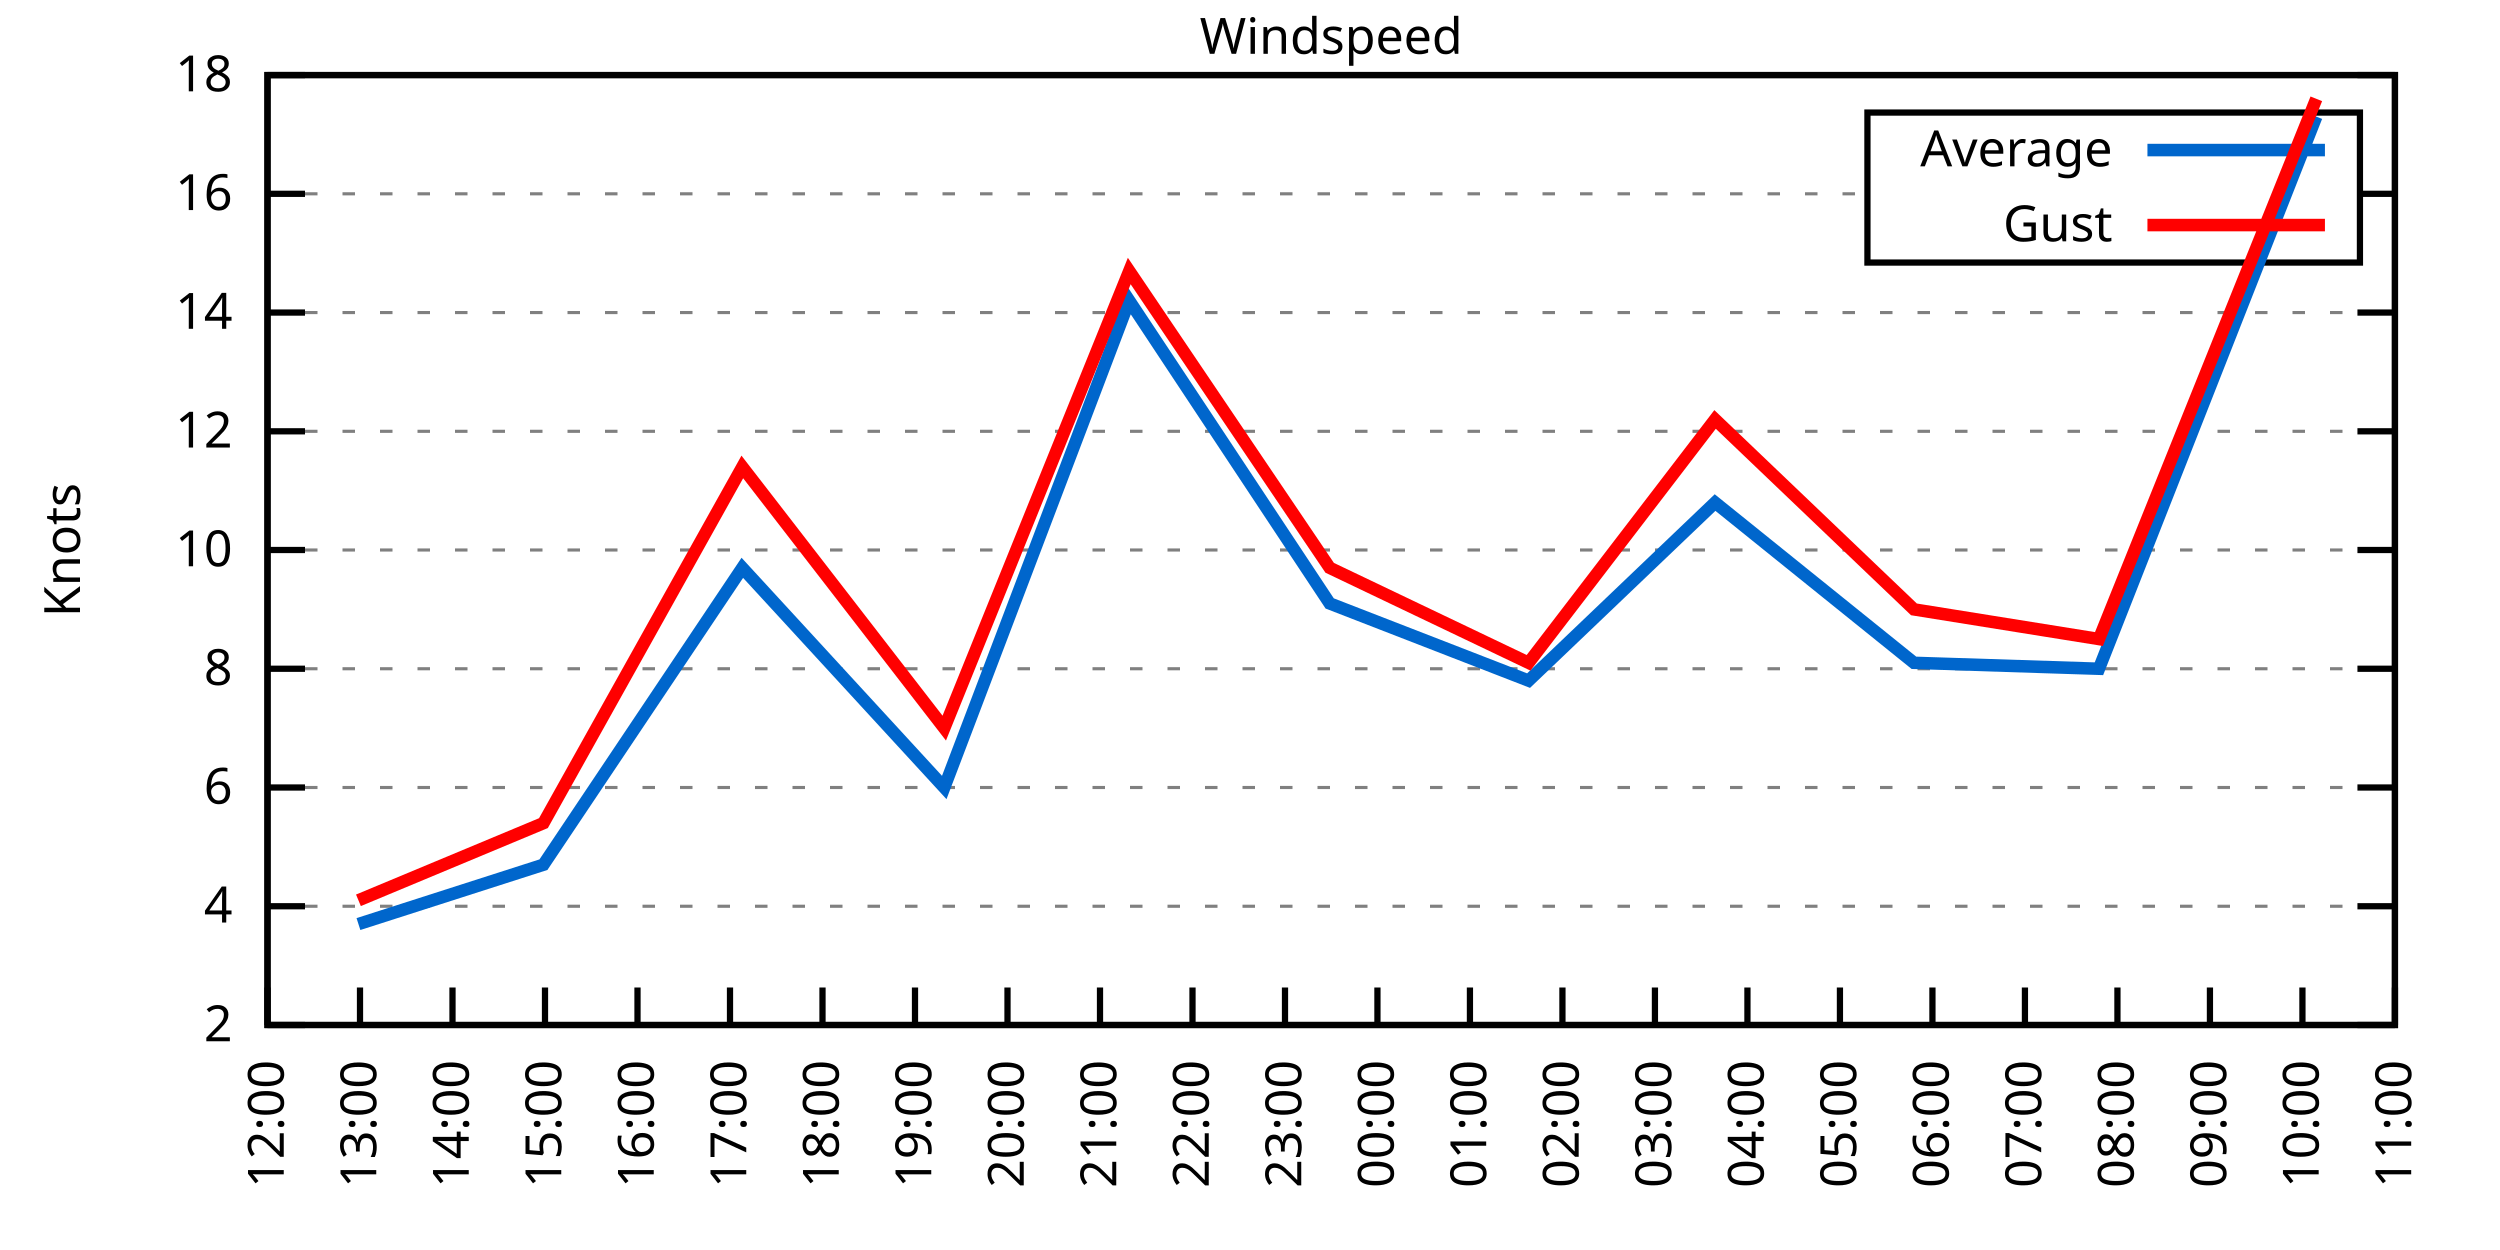
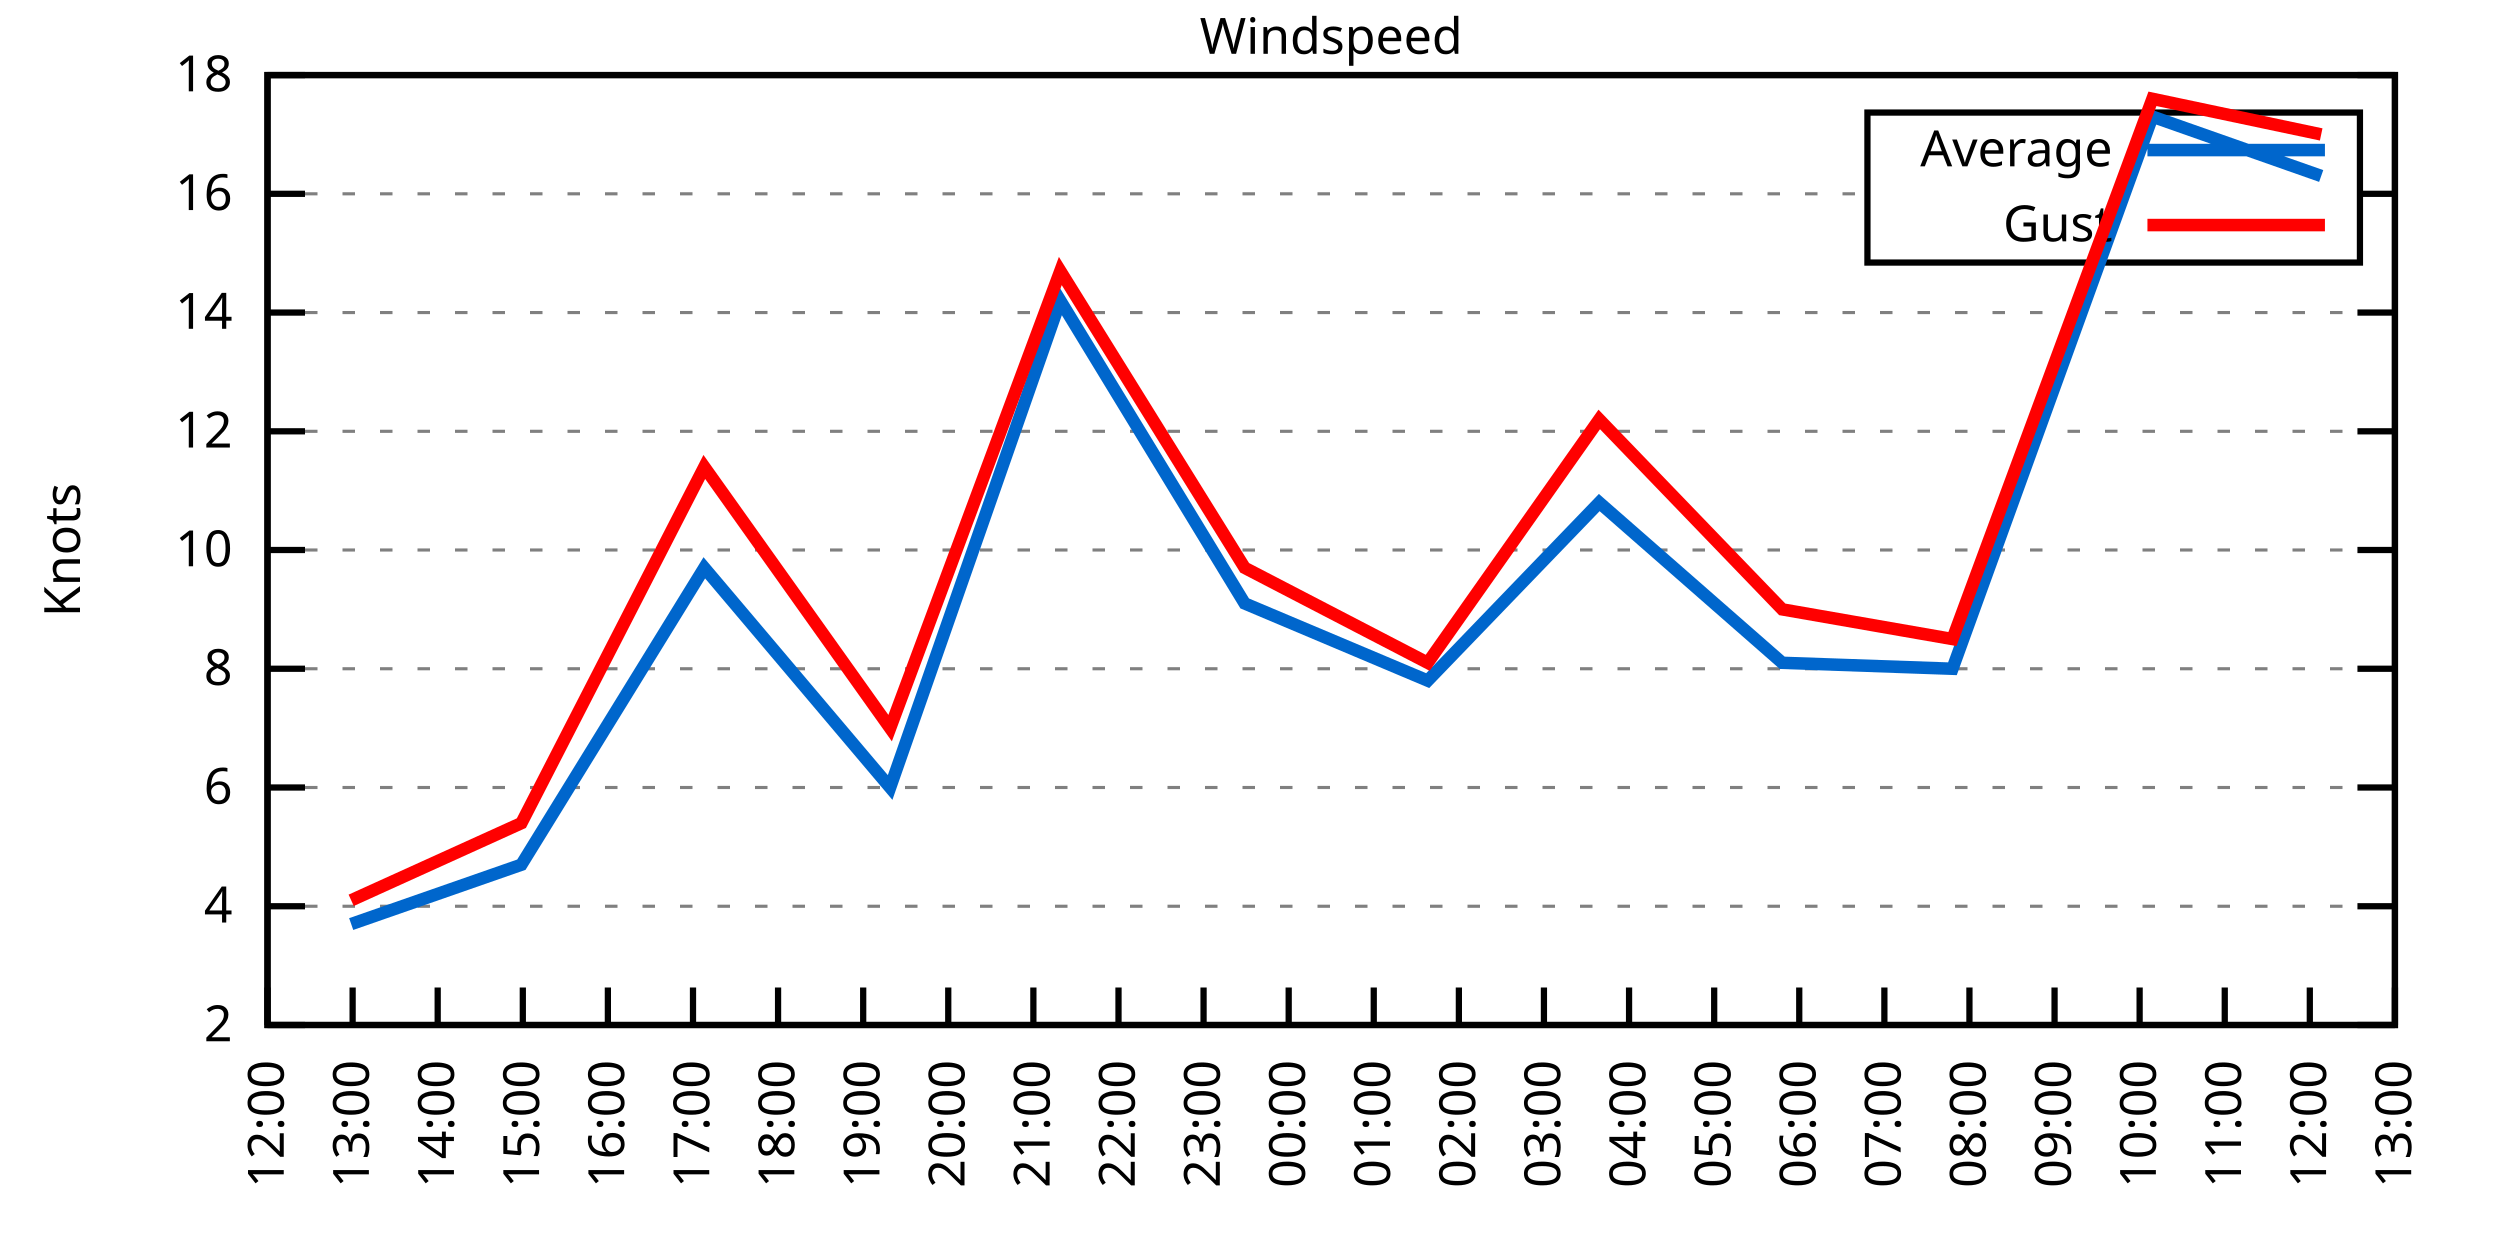
<svg xmlns="http://www.w3.org/2000/svg" xmlns:xlink="http://www.w3.org/1999/xlink" width="400" height="200" viewBox="0 0 400 200">
  <g id="gnuplot_canvas">
    <rect x="0" y="0" width="400" height="200" fill="none" />
    <defs>
      <circle id="gpDot" r="0.5" stroke-width="0.5" stroke="currentColor" />
      <path id="gpPt0" stroke-width="0.333" stroke="currentColor" d="M-1,0 h2 M0,-1 v2" />
      <path id="gpPt1" stroke-width="0.333" stroke="currentColor" d="M-1,-1 L1,1 M1,-1 L-1,1" />
      <path id="gpPt2" stroke-width="0.333" stroke="currentColor" d="M-1,0 L1,0 M0,-1 L0,1 M-1,-1 L1,1 M-1,1 L1,-1" />
      <rect id="gpPt3" stroke-width="0.333" stroke="currentColor" x="-1" y="-1" width="2" height="2" />
      <rect id="gpPt4" stroke-width="0.333" stroke="currentColor" fill="currentColor" x="-1" y="-1" width="2" height="2" />
      <circle id="gpPt5" stroke-width="0.333" stroke="currentColor" cx="0" cy="0" r="1" />
      <use xlink:href="#gpPt5" id="gpPt6" fill="currentColor" stroke="none" />
      <path id="gpPt7" stroke-width="0.333" stroke="currentColor" d="M0,-1.33 L-1.33,0.67 L1.33,0.67 z" />
      <use xlink:href="#gpPt7" id="gpPt8" fill="currentColor" stroke="none" />
      <use xlink:href="#gpPt7" id="gpPt9" stroke="currentColor" transform="rotate(180)" />
      <use xlink:href="#gpPt9" id="gpPt10" fill="currentColor" stroke="none" />
      <use xlink:href="#gpPt3" id="gpPt11" stroke="currentColor" transform="rotate(45)" />
      <use xlink:href="#gpPt11" id="gpPt12" fill="currentColor" stroke="none" />
      <path id="gpPt13" stroke-width="0.333" stroke="currentColor" d="M0,1.330 L1.265,0.411 L0.782,-1.067 L-0.782,-1.076 L-1.265,0.411 z" />
      <use xlink:href="#gpPt13" id="gpPt14" fill="currentColor" stroke="none" />
      <filter id="textbox" filterUnits="objectBoundingBox" x="0" y="0" height="1" width="1">
        <feFlood flood-color="white" flood-opacity="1" result="bgnd" />
        <feComposite in="SourceGraphic" in2="bgnd" operator="atop" />
      </filter>
      <filter id="greybox" filterUnits="objectBoundingBox" x="0" y="0" height="1" width="1">
        <feFlood flood-color="lightgrey" flood-opacity="1" result="grey" />
        <feComposite in="SourceGraphic" in2="grey" operator="atop" />
      </filter>
    </defs>
    <g fill="none" color="white" stroke="currentColor" stroke-width="1.00" stroke-linecap="butt" stroke-linejoin="miter">
</g>
    <g fill="none" color="black" stroke="currentColor" stroke-width="1.00" stroke-linecap="butt" stroke-linejoin="miter">
      <g stroke="none" shape-rendering="crispEdges">
        <polygon fill="rgb(255, 255, 255)" points="42.80,164.00 383.18,164.00 383.18,12.02 42.80,12.02 " />
      </g>
    </g>
    <g fill="none" color="black" stroke="currentColor" stroke-width="1.00" stroke-linecap="butt" stroke-linejoin="miter">
</g>
    <g fill="none" color="black" stroke="black" stroke-width="0.50" stroke-linecap="butt" stroke-linejoin="miter">
</g>
    <g fill="none" color="gray" stroke="currentColor" stroke-width="0.50" stroke-linecap="butt" stroke-linejoin="miter">
      <path stroke="gray" stroke-dasharray="2,4" class="gridline" d="M42.80,164.00 L383.19,164.00  " />
    </g>
    <g fill="none" color="gray" stroke="gray" stroke-width="1.00" stroke-linecap="butt" stroke-linejoin="miter">
</g>
    <g fill="none" color="black" stroke="currentColor" stroke-width="1.00" stroke-linecap="butt" stroke-linejoin="miter">
      <path stroke="black" d="M42.80,164.00 L48.80,164.00 M383.19,164.00 L377.19,164.00  " />
      <g transform="translate(37.20,166.60)" stroke="none" fill="black" font-family="Sans" font-size="8.00" text-anchor="end">
        <text>
          <tspan font-family="Sans"> 2</tspan>
        </text>
      </g>
    </g>
    <g fill="none" color="black" stroke="currentColor" stroke-width="1.00" stroke-linecap="butt" stroke-linejoin="miter">
</g>
    <g fill="none" color="black" stroke="black" stroke-width="0.50" stroke-linecap="butt" stroke-linejoin="miter">
</g>
    <g fill="none" color="gray" stroke="currentColor" stroke-width="0.50" stroke-linecap="butt" stroke-linejoin="miter">
      <path stroke="gray" stroke-dasharray="2,4" class="gridline" d="M42.80,145.00 L383.19,145.00  " />
    </g>
    <g fill="none" color="gray" stroke="gray" stroke-width="1.00" stroke-linecap="butt" stroke-linejoin="miter">
</g>
    <g fill="none" color="black" stroke="currentColor" stroke-width="1.00" stroke-linecap="butt" stroke-linejoin="miter">
      <path stroke="black" d="M42.80,145.00 L48.80,145.00 M383.19,145.00 L377.19,145.00  " />
      <g transform="translate(37.20,147.60)" stroke="none" fill="black" font-family="Sans" font-size="8.00" text-anchor="end">
        <text>
          <tspan font-family="Sans"> 4</tspan>
        </text>
      </g>
    </g>
    <g fill="none" color="black" stroke="currentColor" stroke-width="1.00" stroke-linecap="butt" stroke-linejoin="miter">
</g>
    <g fill="none" color="black" stroke="black" stroke-width="0.50" stroke-linecap="butt" stroke-linejoin="miter">
</g>
    <g fill="none" color="gray" stroke="currentColor" stroke-width="0.50" stroke-linecap="butt" stroke-linejoin="miter">
      <path stroke="gray" stroke-dasharray="2,4" class="gridline" d="M42.80,126.00 L383.19,126.00  " />
    </g>
    <g fill="none" color="gray" stroke="gray" stroke-width="1.00" stroke-linecap="butt" stroke-linejoin="miter">
</g>
    <g fill="none" color="black" stroke="currentColor" stroke-width="1.00" stroke-linecap="butt" stroke-linejoin="miter">
      <path stroke="black" d="M42.80,126.00 L48.80,126.00 M383.19,126.00 L377.19,126.00  " />
      <g transform="translate(37.20,128.60)" stroke="none" fill="black" font-family="Sans" font-size="8.00" text-anchor="end">
        <text>
          <tspan font-family="Sans"> 6</tspan>
        </text>
      </g>
    </g>
    <g fill="none" color="black" stroke="currentColor" stroke-width="1.00" stroke-linecap="butt" stroke-linejoin="miter">
</g>
    <g fill="none" color="black" stroke="black" stroke-width="0.50" stroke-linecap="butt" stroke-linejoin="miter">
</g>
    <g fill="none" color="gray" stroke="currentColor" stroke-width="0.50" stroke-linecap="butt" stroke-linejoin="miter">
      <path stroke="gray" stroke-dasharray="2,4" class="gridline" d="M42.80,107.00 L383.19,107.00  " />
    </g>
    <g fill="none" color="gray" stroke="gray" stroke-width="1.00" stroke-linecap="butt" stroke-linejoin="miter">
</g>
    <g fill="none" color="black" stroke="currentColor" stroke-width="1.00" stroke-linecap="butt" stroke-linejoin="miter">
      <path stroke="black" d="M42.80,107.00 L48.80,107.00 M383.19,107.00 L377.19,107.00  " />
      <g transform="translate(37.20,109.60)" stroke="none" fill="black" font-family="Sans" font-size="8.00" text-anchor="end">
        <text>
          <tspan font-family="Sans"> 8</tspan>
        </text>
      </g>
    </g>
    <g fill="none" color="black" stroke="currentColor" stroke-width="1.00" stroke-linecap="butt" stroke-linejoin="miter">
</g>
    <g fill="none" color="black" stroke="black" stroke-width="0.50" stroke-linecap="butt" stroke-linejoin="miter">
</g>
    <g fill="none" color="gray" stroke="currentColor" stroke-width="0.50" stroke-linecap="butt" stroke-linejoin="miter">
      <path stroke="gray" stroke-dasharray="2,4" class="gridline" d="M42.80,88.00 L383.19,88.00  " />
    </g>
    <g fill="none" color="gray" stroke="gray" stroke-width="1.00" stroke-linecap="butt" stroke-linejoin="miter">
</g>
    <g fill="none" color="black" stroke="currentColor" stroke-width="1.00" stroke-linecap="butt" stroke-linejoin="miter">
      <path stroke="black" d="M42.80,88.00 L48.80,88.00 M383.19,88.00 L377.19,88.00  " />
      <g transform="translate(37.20,90.60)" stroke="none" fill="black" font-family="Sans" font-size="8.00" text-anchor="end">
        <text>
          <tspan font-family="Sans"> 10</tspan>
        </text>
      </g>
    </g>
    <g fill="none" color="black" stroke="currentColor" stroke-width="1.00" stroke-linecap="butt" stroke-linejoin="miter">
</g>
    <g fill="none" color="black" stroke="black" stroke-width="0.50" stroke-linecap="butt" stroke-linejoin="miter">
</g>
    <g fill="none" color="gray" stroke="currentColor" stroke-width="0.50" stroke-linecap="butt" stroke-linejoin="miter">
      <path stroke="gray" stroke-dasharray="2,4" class="gridline" d="M42.80,69.01 L383.19,69.01  " />
    </g>
    <g fill="none" color="gray" stroke="gray" stroke-width="1.00" stroke-linecap="butt" stroke-linejoin="miter">
</g>
    <g fill="none" color="black" stroke="currentColor" stroke-width="1.00" stroke-linecap="butt" stroke-linejoin="miter">
      <path stroke="black" d="M42.80,69.01 L48.80,69.01 M383.19,69.01 L377.19,69.01  " />
      <g transform="translate(37.20,71.61)" stroke="none" fill="black" font-family="Sans" font-size="8.00" text-anchor="end">
        <text>
          <tspan font-family="Sans"> 12</tspan>
        </text>
      </g>
    </g>
    <g fill="none" color="black" stroke="currentColor" stroke-width="1.00" stroke-linecap="butt" stroke-linejoin="miter">
</g>
    <g fill="none" color="black" stroke="black" stroke-width="0.50" stroke-linecap="butt" stroke-linejoin="miter">
</g>
    <g fill="none" color="gray" stroke="currentColor" stroke-width="0.50" stroke-linecap="butt" stroke-linejoin="miter">
      <path stroke="gray" stroke-dasharray="2,4" class="gridline" d="M42.80,50.01 L383.19,50.01  " />
    </g>
    <g fill="none" color="gray" stroke="gray" stroke-width="1.00" stroke-linecap="butt" stroke-linejoin="miter">
</g>
    <g fill="none" color="black" stroke="currentColor" stroke-width="1.00" stroke-linecap="butt" stroke-linejoin="miter">
      <path stroke="black" d="M42.80,50.01 L48.80,50.01 M383.19,50.01 L377.19,50.01  " />
      <g transform="translate(37.20,52.61)" stroke="none" fill="black" font-family="Sans" font-size="8.00" text-anchor="end">
        <text>
          <tspan font-family="Sans"> 14</tspan>
        </text>
      </g>
    </g>
    <g fill="none" color="black" stroke="currentColor" stroke-width="1.00" stroke-linecap="butt" stroke-linejoin="miter">
</g>
    <g fill="none" color="black" stroke="black" stroke-width="0.50" stroke-linecap="butt" stroke-linejoin="miter">
</g>
    <g fill="none" color="gray" stroke="currentColor" stroke-width="0.50" stroke-linecap="butt" stroke-linejoin="miter">
      <path stroke="gray" stroke-dasharray="2,4" class="gridline" d="M42.80,31.01 L298.79,31.01 M377.59,31.01 L383.19,31.01  " />
    </g>
    <g fill="none" color="gray" stroke="gray" stroke-width="1.00" stroke-linecap="butt" stroke-linejoin="miter">
</g>
    <g fill="none" color="black" stroke="currentColor" stroke-width="1.00" stroke-linecap="butt" stroke-linejoin="miter">
      <path stroke="black" d="M42.80,31.01 L48.80,31.01 M383.19,31.01 L377.19,31.01  " />
      <g transform="translate(37.20,33.61)" stroke="none" fill="black" font-family="Sans" font-size="8.00" text-anchor="end">
        <text>
          <tspan font-family="Sans"> 16</tspan>
        </text>
      </g>
    </g>
    <g fill="none" color="black" stroke="currentColor" stroke-width="1.00" stroke-linecap="butt" stroke-linejoin="miter">
</g>
    <g fill="none" color="black" stroke="black" stroke-width="0.50" stroke-linecap="butt" stroke-linejoin="miter">
</g>
    <g fill="none" color="gray" stroke="currentColor" stroke-width="0.50" stroke-linecap="butt" stroke-linejoin="miter">
      <path stroke="gray" stroke-dasharray="2,4" class="gridline" d="M42.80,12.01 L383.19,12.01  " />
    </g>
    <g fill="none" color="gray" stroke="gray" stroke-width="1.00" stroke-linecap="butt" stroke-linejoin="miter">
</g>
    <g fill="none" color="black" stroke="currentColor" stroke-width="1.00" stroke-linecap="butt" stroke-linejoin="miter">
      <path stroke="black" d="M42.80,12.01 L48.80,12.01 M383.19,12.01 L377.19,12.01  " />
      <g transform="translate(37.20,14.61)" stroke="none" fill="black" font-family="Sans" font-size="8.00" text-anchor="end">
        <text>
          <tspan font-family="Sans"> 18</tspan>
        </text>
      </g>
    </g>
    <g fill="none" color="black" stroke="currentColor" stroke-width="1.00" stroke-linecap="butt" stroke-linejoin="miter">
      <path stroke="black" d="M42.80,164.00 L42.80,158.00  " />
      <g transform="translate(45.40,169.60) rotate(270.00)" stroke="none" fill="black" font-family="Sans" font-size="8.00" text-anchor="end">
        <text>
          <tspan font-family="Sans">12:00</tspan>
        </text>
      </g>
    </g>
    <g fill="none" color="black" stroke="currentColor" stroke-width="1.00" stroke-linecap="butt" stroke-linejoin="miter">
-       <path stroke="black" d="M57.60,164.00 L57.60,158.00  " />
-       <g transform="translate(60.20,169.60) rotate(270.00)" stroke="none" fill="black" font-family="Sans" font-size="8.00" text-anchor="end">
+       <path stroke="black" d="M56.42,164.00 L56.42,158.00  " />
+       <g transform="translate(59.02,169.60) rotate(270.00)" stroke="none" fill="black" font-family="Sans" font-size="8.00" text-anchor="end">
        <text>
          <tspan font-family="Sans">13:00</tspan>
        </text>
      </g>
    </g>
    <g fill="none" color="black" stroke="currentColor" stroke-width="1.00" stroke-linecap="butt" stroke-linejoin="miter">
-       <path stroke="black" d="M72.40,164.00 L72.40,158.00  " />
-       <g transform="translate(75.00,169.60) rotate(270.00)" stroke="none" fill="black" font-family="Sans" font-size="8.00" text-anchor="end">
+       <path stroke="black" d="M70.03,164.00 L70.03,158.00  " />
+       <g transform="translate(72.63,169.60) rotate(270.00)" stroke="none" fill="black" font-family="Sans" font-size="8.00" text-anchor="end">
        <text>
          <tspan font-family="Sans">14:00</tspan>
        </text>
      </g>
    </g>
    <g fill="none" color="black" stroke="currentColor" stroke-width="1.00" stroke-linecap="butt" stroke-linejoin="miter">
-       <path stroke="black" d="M87.20,164.00 L87.20,158.00  " />
-       <g transform="translate(89.80,169.60) rotate(270.00)" stroke="none" fill="black" font-family="Sans" font-size="8.00" text-anchor="end">
+       <path stroke="black" d="M83.65,164.00 L83.65,158.00  " />
+       <g transform="translate(86.25,169.60) rotate(270.00)" stroke="none" fill="black" font-family="Sans" font-size="8.00" text-anchor="end">
        <text>
          <tspan font-family="Sans">15:00</tspan>
        </text>
      </g>
    </g>
    <g fill="none" color="black" stroke="currentColor" stroke-width="1.00" stroke-linecap="butt" stroke-linejoin="miter">
-       <path stroke="black" d="M102.00,164.00 L102.00,158.00  " />
-       <g transform="translate(104.60,169.60) rotate(270.00)" stroke="none" fill="black" font-family="Sans" font-size="8.00" text-anchor="end">
+       <path stroke="black" d="M97.26,164.00 L97.26,158.00  " />
+       <g transform="translate(99.86,169.60) rotate(270.00)" stroke="none" fill="black" font-family="Sans" font-size="8.00" text-anchor="end">
        <text>
          <tspan font-family="Sans">16:00</tspan>
        </text>
      </g>
    </g>
    <g fill="none" color="black" stroke="currentColor" stroke-width="1.00" stroke-linecap="butt" stroke-linejoin="miter">
-       <path stroke="black" d="M116.80,164.00 L116.80,158.00  " />
-       <g transform="translate(119.40,169.60) rotate(270.00)" stroke="none" fill="black" font-family="Sans" font-size="8.00" text-anchor="end">
+       <path stroke="black" d="M110.88,164.00 L110.88,158.00  " />
+       <g transform="translate(113.48,169.60) rotate(270.00)" stroke="none" fill="black" font-family="Sans" font-size="8.00" text-anchor="end">
        <text>
          <tspan font-family="Sans">17:00</tspan>
        </text>
      </g>
    </g>
    <g fill="none" color="black" stroke="currentColor" stroke-width="1.00" stroke-linecap="butt" stroke-linejoin="miter">
-       <path stroke="black" d="M131.60,164.00 L131.60,158.00  " />
-       <g transform="translate(134.20,169.60) rotate(270.00)" stroke="none" fill="black" font-family="Sans" font-size="8.00" text-anchor="end">
+       <path stroke="black" d="M124.49,164.00 L124.49,158.00  " />
+       <g transform="translate(127.09,169.60) rotate(270.00)" stroke="none" fill="black" font-family="Sans" font-size="8.00" text-anchor="end">
        <text>
          <tspan font-family="Sans">18:00</tspan>
        </text>
      </g>
    </g>
    <g fill="none" color="black" stroke="currentColor" stroke-width="1.00" stroke-linecap="butt" stroke-linejoin="miter">
-       <path stroke="black" d="M146.40,164.00 L146.40,158.00  " />
-       <g transform="translate(149.00,169.60) rotate(270.00)" stroke="none" fill="black" font-family="Sans" font-size="8.00" text-anchor="end">
+       <path stroke="black" d="M138.11,164.00 L138.11,158.00  " />
+       <g transform="translate(140.71,169.60) rotate(270.00)" stroke="none" fill="black" font-family="Sans" font-size="8.00" text-anchor="end">
        <text>
          <tspan font-family="Sans">19:00</tspan>
        </text>
      </g>
    </g>
    <g fill="none" color="black" stroke="currentColor" stroke-width="1.00" stroke-linecap="butt" stroke-linejoin="miter">
-       <path stroke="black" d="M161.20,164.00 L161.20,158.00  " />
-       <g transform="translate(163.80,169.60) rotate(270.00)" stroke="none" fill="black" font-family="Sans" font-size="8.00" text-anchor="end">
+       <path stroke="black" d="M151.72,164.00 L151.72,158.00  " />
+       <g transform="translate(154.32,169.60) rotate(270.00)" stroke="none" fill="black" font-family="Sans" font-size="8.00" text-anchor="end">
        <text>
          <tspan font-family="Sans">20:00</tspan>
        </text>
      </g>
    </g>
    <g fill="none" color="black" stroke="currentColor" stroke-width="1.00" stroke-linecap="butt" stroke-linejoin="miter">
-       <path stroke="black" d="M176.00,164.00 L176.00,158.00  " />
-       <g transform="translate(178.60,169.60) rotate(270.00)" stroke="none" fill="black" font-family="Sans" font-size="8.00" text-anchor="end">
+       <path stroke="black" d="M165.34,164.00 L165.34,158.00  " />
+       <g transform="translate(167.94,169.60) rotate(270.00)" stroke="none" fill="black" font-family="Sans" font-size="8.00" text-anchor="end">
        <text>
          <tspan font-family="Sans">21:00</tspan>
        </text>
      </g>
    </g>
    <g fill="none" color="black" stroke="currentColor" stroke-width="1.00" stroke-linecap="butt" stroke-linejoin="miter">
-       <path stroke="black" d="M190.80,164.00 L190.80,158.00  " />
-       <g transform="translate(193.40,169.60) rotate(270.00)" stroke="none" fill="black" font-family="Sans" font-size="8.00" text-anchor="end">
+       <path stroke="black" d="M178.96,164.00 L178.96,158.00  " />
+       <g transform="translate(181.56,169.60) rotate(270.00)" stroke="none" fill="black" font-family="Sans" font-size="8.00" text-anchor="end">
        <text>
          <tspan font-family="Sans">22:00</tspan>
        </text>
      </g>
    </g>
    <g fill="none" color="black" stroke="currentColor" stroke-width="1.00" stroke-linecap="butt" stroke-linejoin="miter">
-       <path stroke="black" d="M205.60,164.00 L205.60,158.00  " />
-       <g transform="translate(208.20,169.60) rotate(270.00)" stroke="none" fill="black" font-family="Sans" font-size="8.00" text-anchor="end">
+       <path stroke="black" d="M192.57,164.00 L192.57,158.00  " />
+       <g transform="translate(195.17,169.60) rotate(270.00)" stroke="none" fill="black" font-family="Sans" font-size="8.00" text-anchor="end">
        <text>
          <tspan font-family="Sans">23:00</tspan>
        </text>
      </g>
    </g>
    <g fill="none" color="black" stroke="currentColor" stroke-width="1.00" stroke-linecap="butt" stroke-linejoin="miter">
-       <path stroke="black" d="M220.39,164.00 L220.39,158.00  " />
-       <g transform="translate(222.99,169.60) rotate(270.00)" stroke="none" fill="black" font-family="Sans" font-size="8.00" text-anchor="end">
+       <path stroke="black" d="M206.19,164.00 L206.19,158.00  " />
+       <g transform="translate(208.79,169.60) rotate(270.00)" stroke="none" fill="black" font-family="Sans" font-size="8.00" text-anchor="end">
        <text>
          <tspan font-family="Sans">00:00</tspan>
        </text>
      </g>
    </g>
    <g fill="none" color="black" stroke="currentColor" stroke-width="1.00" stroke-linecap="butt" stroke-linejoin="miter">
-       <path stroke="black" d="M235.19,164.00 L235.19,158.00  " />
-       <g transform="translate(237.79,169.60) rotate(270.00)" stroke="none" fill="black" font-family="Sans" font-size="8.00" text-anchor="end">
+       <path stroke="black" d="M219.80,164.00 L219.80,158.00  " />
+       <g transform="translate(222.40,169.60) rotate(270.00)" stroke="none" fill="black" font-family="Sans" font-size="8.00" text-anchor="end">
        <text>
          <tspan font-family="Sans">01:00</tspan>
        </text>
      </g>
    </g>
    <g fill="none" color="black" stroke="currentColor" stroke-width="1.00" stroke-linecap="butt" stroke-linejoin="miter">
-       <path stroke="black" d="M249.99,164.00 L249.99,158.00  " />
-       <g transform="translate(252.59,169.60) rotate(270.00)" stroke="none" fill="black" font-family="Sans" font-size="8.00" text-anchor="end">
+       <path stroke="black" d="M233.42,164.00 L233.42,158.00  " />
+       <g transform="translate(236.02,169.60) rotate(270.00)" stroke="none" fill="black" font-family="Sans" font-size="8.00" text-anchor="end">
        <text>
          <tspan font-family="Sans">02:00</tspan>
        </text>
      </g>
    </g>
    <g fill="none" color="black" stroke="currentColor" stroke-width="1.00" stroke-linecap="butt" stroke-linejoin="miter">
-       <path stroke="black" d="M264.79,164.00 L264.79,158.00  " />
-       <g transform="translate(267.39,169.60) rotate(270.00)" stroke="none" fill="black" font-family="Sans" font-size="8.00" text-anchor="end">
+       <path stroke="black" d="M247.03,164.00 L247.03,158.00  " />
+       <g transform="translate(249.63,169.60) rotate(270.00)" stroke="none" fill="black" font-family="Sans" font-size="8.00" text-anchor="end">
        <text>
          <tspan font-family="Sans">03:00</tspan>
        </text>
      </g>
    </g>
    <g fill="none" color="black" stroke="currentColor" stroke-width="1.00" stroke-linecap="butt" stroke-linejoin="miter">
-       <path stroke="black" d="M279.59,164.00 L279.59,158.00  " />
-       <g transform="translate(282.19,169.60) rotate(270.00)" stroke="none" fill="black" font-family="Sans" font-size="8.00" text-anchor="end">
+       <path stroke="black" d="M260.65,164.00 L260.65,158.00  " />
+       <g transform="translate(263.25,169.60) rotate(270.00)" stroke="none" fill="black" font-family="Sans" font-size="8.00" text-anchor="end">
        <text>
          <tspan font-family="Sans">04:00</tspan>
        </text>
      </g>
    </g>
    <g fill="none" color="black" stroke="currentColor" stroke-width="1.00" stroke-linecap="butt" stroke-linejoin="miter">
-       <path stroke="black" d="M294.39,164.00 L294.39,158.00  " />
-       <g transform="translate(296.99,169.60) rotate(270.00)" stroke="none" fill="black" font-family="Sans" font-size="8.00" text-anchor="end">
+       <path stroke="black" d="M274.27,164.00 L274.27,158.00  " />
+       <g transform="translate(276.87,169.60) rotate(270.00)" stroke="none" fill="black" font-family="Sans" font-size="8.00" text-anchor="end">
        <text>
          <tspan font-family="Sans">05:00</tspan>
        </text>
      </g>
    </g>
    <g fill="none" color="black" stroke="currentColor" stroke-width="1.00" stroke-linecap="butt" stroke-linejoin="miter">
-       <path stroke="black" d="M309.19,164.00 L309.19,158.00  " />
-       <g transform="translate(311.79,169.60) rotate(270.00)" stroke="none" fill="black" font-family="Sans" font-size="8.00" text-anchor="end">
+       <path stroke="black" d="M287.88,164.00 L287.88,158.00  " />
+       <g transform="translate(290.48,169.60) rotate(270.00)" stroke="none" fill="black" font-family="Sans" font-size="8.00" text-anchor="end">
        <text>
          <tspan font-family="Sans">06:00</tspan>
        </text>
      </g>
    </g>
    <g fill="none" color="black" stroke="currentColor" stroke-width="1.00" stroke-linecap="butt" stroke-linejoin="miter">
-       <path stroke="black" d="M323.99,164.00 L323.99,158.00  " />
-       <g transform="translate(326.59,169.60) rotate(270.00)" stroke="none" fill="black" font-family="Sans" font-size="8.00" text-anchor="end">
+       <path stroke="black" d="M301.50,164.00 L301.50,158.00  " />
+       <g transform="translate(304.10,169.60) rotate(270.00)" stroke="none" fill="black" font-family="Sans" font-size="8.00" text-anchor="end">
        <text>
          <tspan font-family="Sans">07:00</tspan>
        </text>
      </g>
    </g>
    <g fill="none" color="black" stroke="currentColor" stroke-width="1.00" stroke-linecap="butt" stroke-linejoin="miter">
-       <path stroke="black" d="M338.79,164.00 L338.79,158.00  " />
-       <g transform="translate(341.39,169.60) rotate(270.00)" stroke="none" fill="black" font-family="Sans" font-size="8.00" text-anchor="end">
+       <path stroke="black" d="M315.11,164.00 L315.11,158.00  " />
+       <g transform="translate(317.71,169.60) rotate(270.00)" stroke="none" fill="black" font-family="Sans" font-size="8.00" text-anchor="end">
        <text>
          <tspan font-family="Sans">08:00</tspan>
        </text>
      </g>
    </g>
    <g fill="none" color="black" stroke="currentColor" stroke-width="1.00" stroke-linecap="butt" stroke-linejoin="miter">
-       <path stroke="black" d="M353.59,164.00 L353.59,158.00  " />
-       <g transform="translate(356.19,169.60) rotate(270.00)" stroke="none" fill="black" font-family="Sans" font-size="8.00" text-anchor="end">
+       <path stroke="black" d="M328.73,164.00 L328.73,158.00  " />
+       <g transform="translate(331.33,169.60) rotate(270.00)" stroke="none" fill="black" font-family="Sans" font-size="8.00" text-anchor="end">
        <text>
          <tspan font-family="Sans">09:00</tspan>
        </text>
      </g>
    </g>
    <g fill="none" color="black" stroke="currentColor" stroke-width="1.00" stroke-linecap="butt" stroke-linejoin="miter">
-       <path stroke="black" d="M368.39,164.00 L368.39,158.00  " />
-       <g transform="translate(370.99,169.60) rotate(270.00)" stroke="none" fill="black" font-family="Sans" font-size="8.00" text-anchor="end">
+       <path stroke="black" d="M342.34,164.00 L342.34,158.00  " />
+       <g transform="translate(344.94,169.60) rotate(270.00)" stroke="none" fill="black" font-family="Sans" font-size="8.00" text-anchor="end">
        <text>
          <tspan font-family="Sans">10:00</tspan>
+         </text>
+       </g>
+     </g>
+     <g fill="none" color="black" stroke="currentColor" stroke-width="1.00" stroke-linecap="butt" stroke-linejoin="miter">
+       <path stroke="black" d="M355.96,164.00 L355.96,158.00  " />
+       <g transform="translate(358.56,169.60) rotate(270.00)" stroke="none" fill="black" font-family="Sans" font-size="8.00" text-anchor="end">
+         <text>
+           <tspan font-family="Sans">11:00</tspan>
+         </text>
+       </g>
+     </g>
+     <g fill="none" color="black" stroke="currentColor" stroke-width="1.00" stroke-linecap="butt" stroke-linejoin="miter">
+       <path stroke="black" d="M369.57,164.00 L369.57,158.00  " />
+       <g transform="translate(372.17,169.60) rotate(270.00)" stroke="none" fill="black" font-family="Sans" font-size="8.00" text-anchor="end">
+         <text>
+           <tspan font-family="Sans">12:00</tspan>
        </text>
      </g>
    </g>
    <g fill="none" color="black" stroke="currentColor" stroke-width="1.00" stroke-linecap="butt" stroke-linejoin="miter">
      <path stroke="black" d="M383.19,164.00 L383.19,158.00  " />
      <g transform="translate(385.79,169.60) rotate(270.00)" stroke="none" fill="black" font-family="Sans" font-size="8.00" text-anchor="end">
        <text>
-           <tspan font-family="Sans">11:00</tspan>
+           <tspan font-family="Sans">13:00</tspan>
        </text>
      </g>
    </g>
    <g fill="none" color="black" stroke="currentColor" stroke-width="1.00" stroke-linecap="butt" stroke-linejoin="miter">
</g>
    <g fill="none" color="black" stroke="currentColor" stroke-width="1.00" stroke-linecap="butt" stroke-linejoin="miter">
      <path stroke="black" d="M42.80,12.01 L42.80,164.00 L383.19,164.00 L383.19,12.01 L42.80,12.01 Z  " />
    </g>
    <g fill="none" color="black" stroke="currentColor" stroke-width="1.00" stroke-linecap="butt" stroke-linejoin="miter">
</g>
    <g fill="none" color="black" stroke="currentColor" stroke-width="1.00" stroke-linecap="butt" stroke-linejoin="miter">
      <path stroke="black" d="M298.79,42.01 L298.79,18.01 L377.59,18.01 L377.59,42.01 L298.79,42.01 Z  " />
    </g>
    <g id="Windspeed_plot_1">
      <g fill="none" color="white" stroke="black" stroke-width="2.00" stroke-linecap="butt" stroke-linejoin="miter">
</g>
      <g fill="none" color="black" stroke="currentColor" stroke-width="2.00" stroke-linecap="butt" stroke-linejoin="miter">
        <g transform="translate(337.99,26.61)" stroke="none" fill="black" font-family="Sans" font-size="8.00" text-anchor="end">
          <text>
            <tspan font-family="Sans">Average</tspan>
          </text>
        </g>
      </g>
      <g fill="none" color="black" stroke="currentColor" stroke-width="2.00" stroke-linecap="butt" stroke-linejoin="miter">
-         <path stroke="rgb(  0, 102, 204)" d="M343.59,24.01 L371.99,24.01 M57.35,147.85 L86.95,138.35 L118.77,90.85 L151.08,126.00 L180.68,48.11 L212.75,96.55   L244.57,108.90 L274.41,80.41 L306.23,106.05 L335.83,107.00 L370.61,18.66  " />
+         <path stroke="rgb(  0, 102, 204)" d="M343.59,24.01 L371.99,24.01 M56.19,147.85 L83.42,138.35 L112.69,90.85 L142.42,126.00 L169.65,48.11 L199.15,96.55   L228.43,108.90 L255.88,80.41 L285.16,106.05 L312.39,107.00 L344.39,18.66 L371.39,28.16  " />
      </g>
    </g>
    <g id="Windspeed_plot_2">
      <g fill="none" color="black" stroke="currentColor" stroke-width="2.00" stroke-linecap="butt" stroke-linejoin="miter">
        <g transform="translate(337.99,38.61)" stroke="none" fill="black" font-family="Sans" font-size="8.00" text-anchor="end">
          <text>
            <tspan font-family="Sans">Gust</tspan>
          </text>
        </g>
      </g>
      <g fill="none" color="black" stroke="currentColor" stroke-width="2.00" stroke-linecap="butt" stroke-linejoin="miter">
-         <path stroke="rgb(255,   0,   0)" d="M343.59,36.01 L371.99,36.01 M57.35,144.05 L86.95,131.70 L118.77,74.71 L151.08,116.50 L180.68,43.36 L212.75,90.85   L244.57,106.05 L274.41,67.11 L306.23,97.50 L335.83,102.25 L370.61,15.81  " />
+         <path stroke="rgb(255,   0,   0)" d="M343.59,36.01 L371.99,36.01 M56.19,144.05 L83.42,131.70 L112.69,74.71 L142.42,116.50 L169.65,43.36 L199.15,90.85   L228.43,106.05 L255.88,67.11 L285.16,97.50 L312.39,102.25 L344.39,15.81 L371.39,21.51  " />
      </g>
    </g>
    <g fill="none" color="black" stroke="currentColor" stroke-width="2.00" stroke-linecap="butt" stroke-linejoin="miter">
</g>
    <g fill="none" color="black" stroke="black" stroke-width="1.00" stroke-linecap="butt" stroke-linejoin="miter">
</g>
    <g fill="none" color="black" stroke="currentColor" stroke-width="1.00" stroke-linecap="butt" stroke-linejoin="miter">
      <path stroke="black" d="M42.80,12.01 L42.80,164.00 L383.19,164.00 L383.19,12.01 L42.80,12.01 Z  " />
      <g transform="translate(12.80,88.01) rotate(270.00)" stroke="none" fill="black" font-family="Sans" font-size="8.00" text-anchor="middle">
        <text>
          <tspan font-family="Sans">Knots</tspan>
        </text>
      </g>
    </g>
    <g fill="none" color="black" stroke="currentColor" stroke-width="1.00" stroke-linecap="butt" stroke-linejoin="miter">
</g>
    <g fill="none" color="black" stroke="currentColor" stroke-width="1.00" stroke-linecap="butt" stroke-linejoin="miter">
      <g transform="translate(212.99,8.61)" stroke="none" fill="black" font-family="Sans" font-size="8.00" text-anchor="middle">
        <text>
          <tspan font-family="Sans">Windspeed</tspan>
        </text>
      </g>
    </g>
    <g fill="none" color="black" stroke="currentColor" stroke-width="1.00" stroke-linecap="butt" stroke-linejoin="miter">
</g>
  </g>
</svg>
